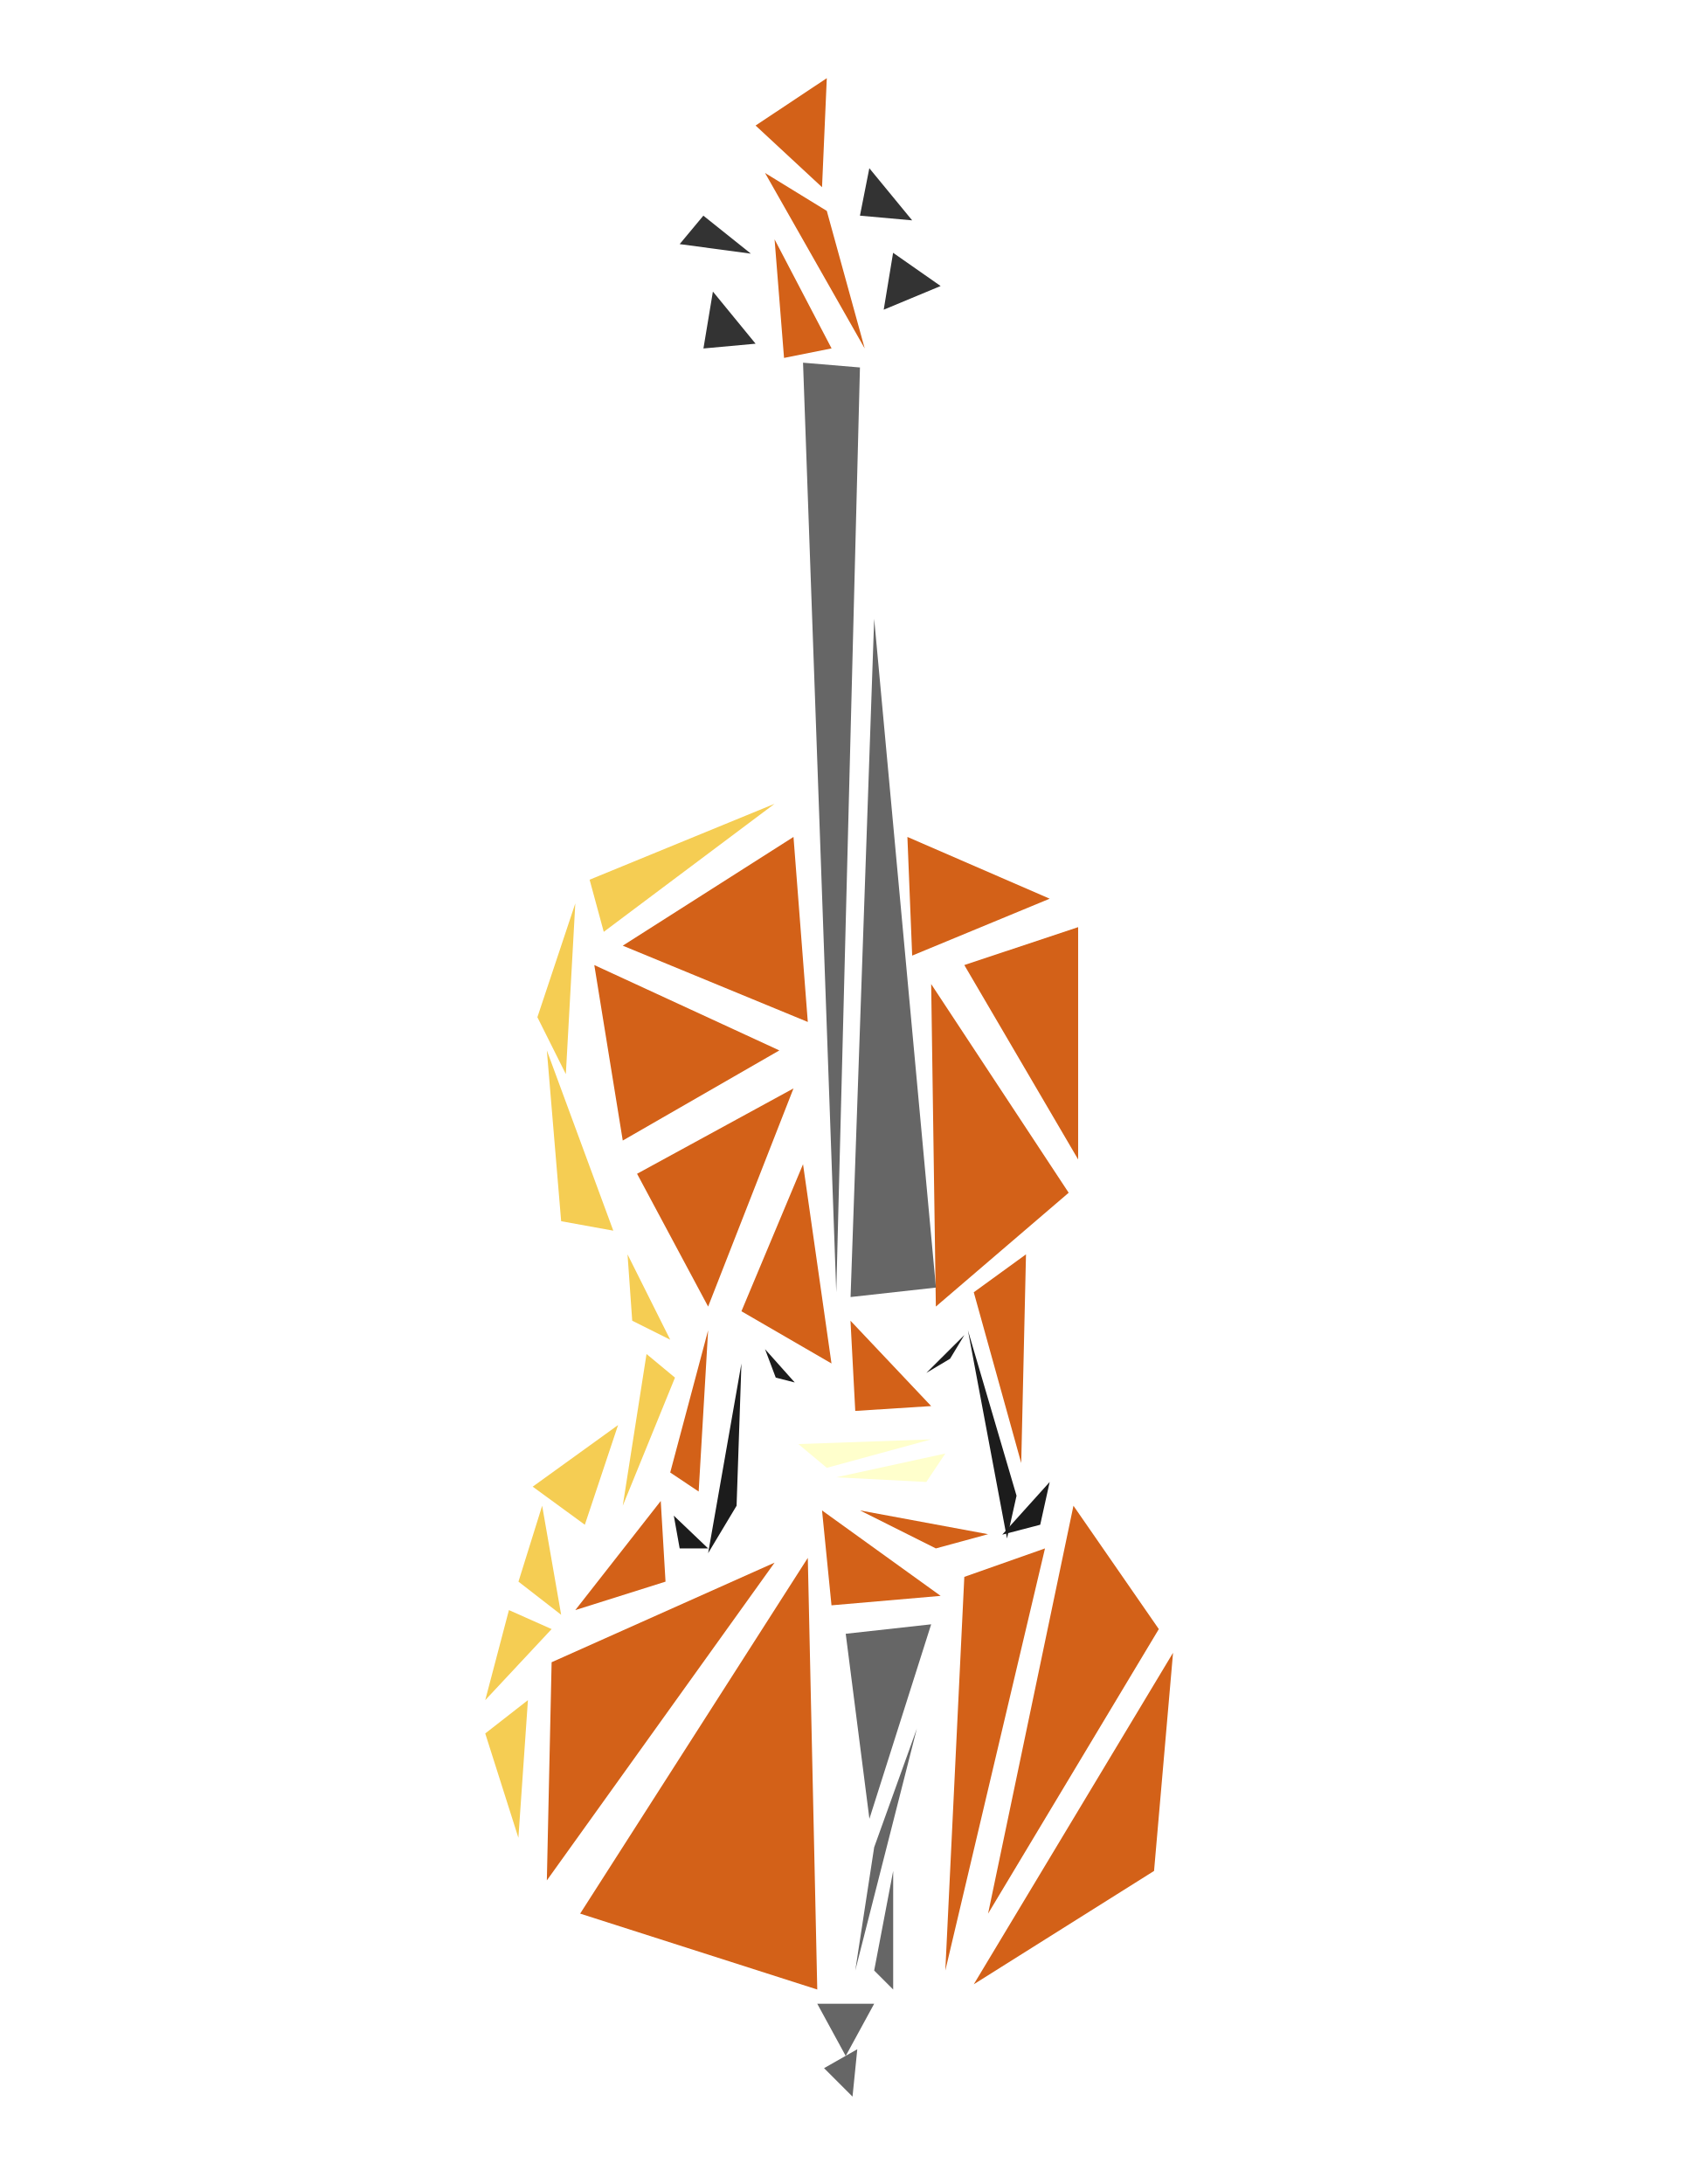
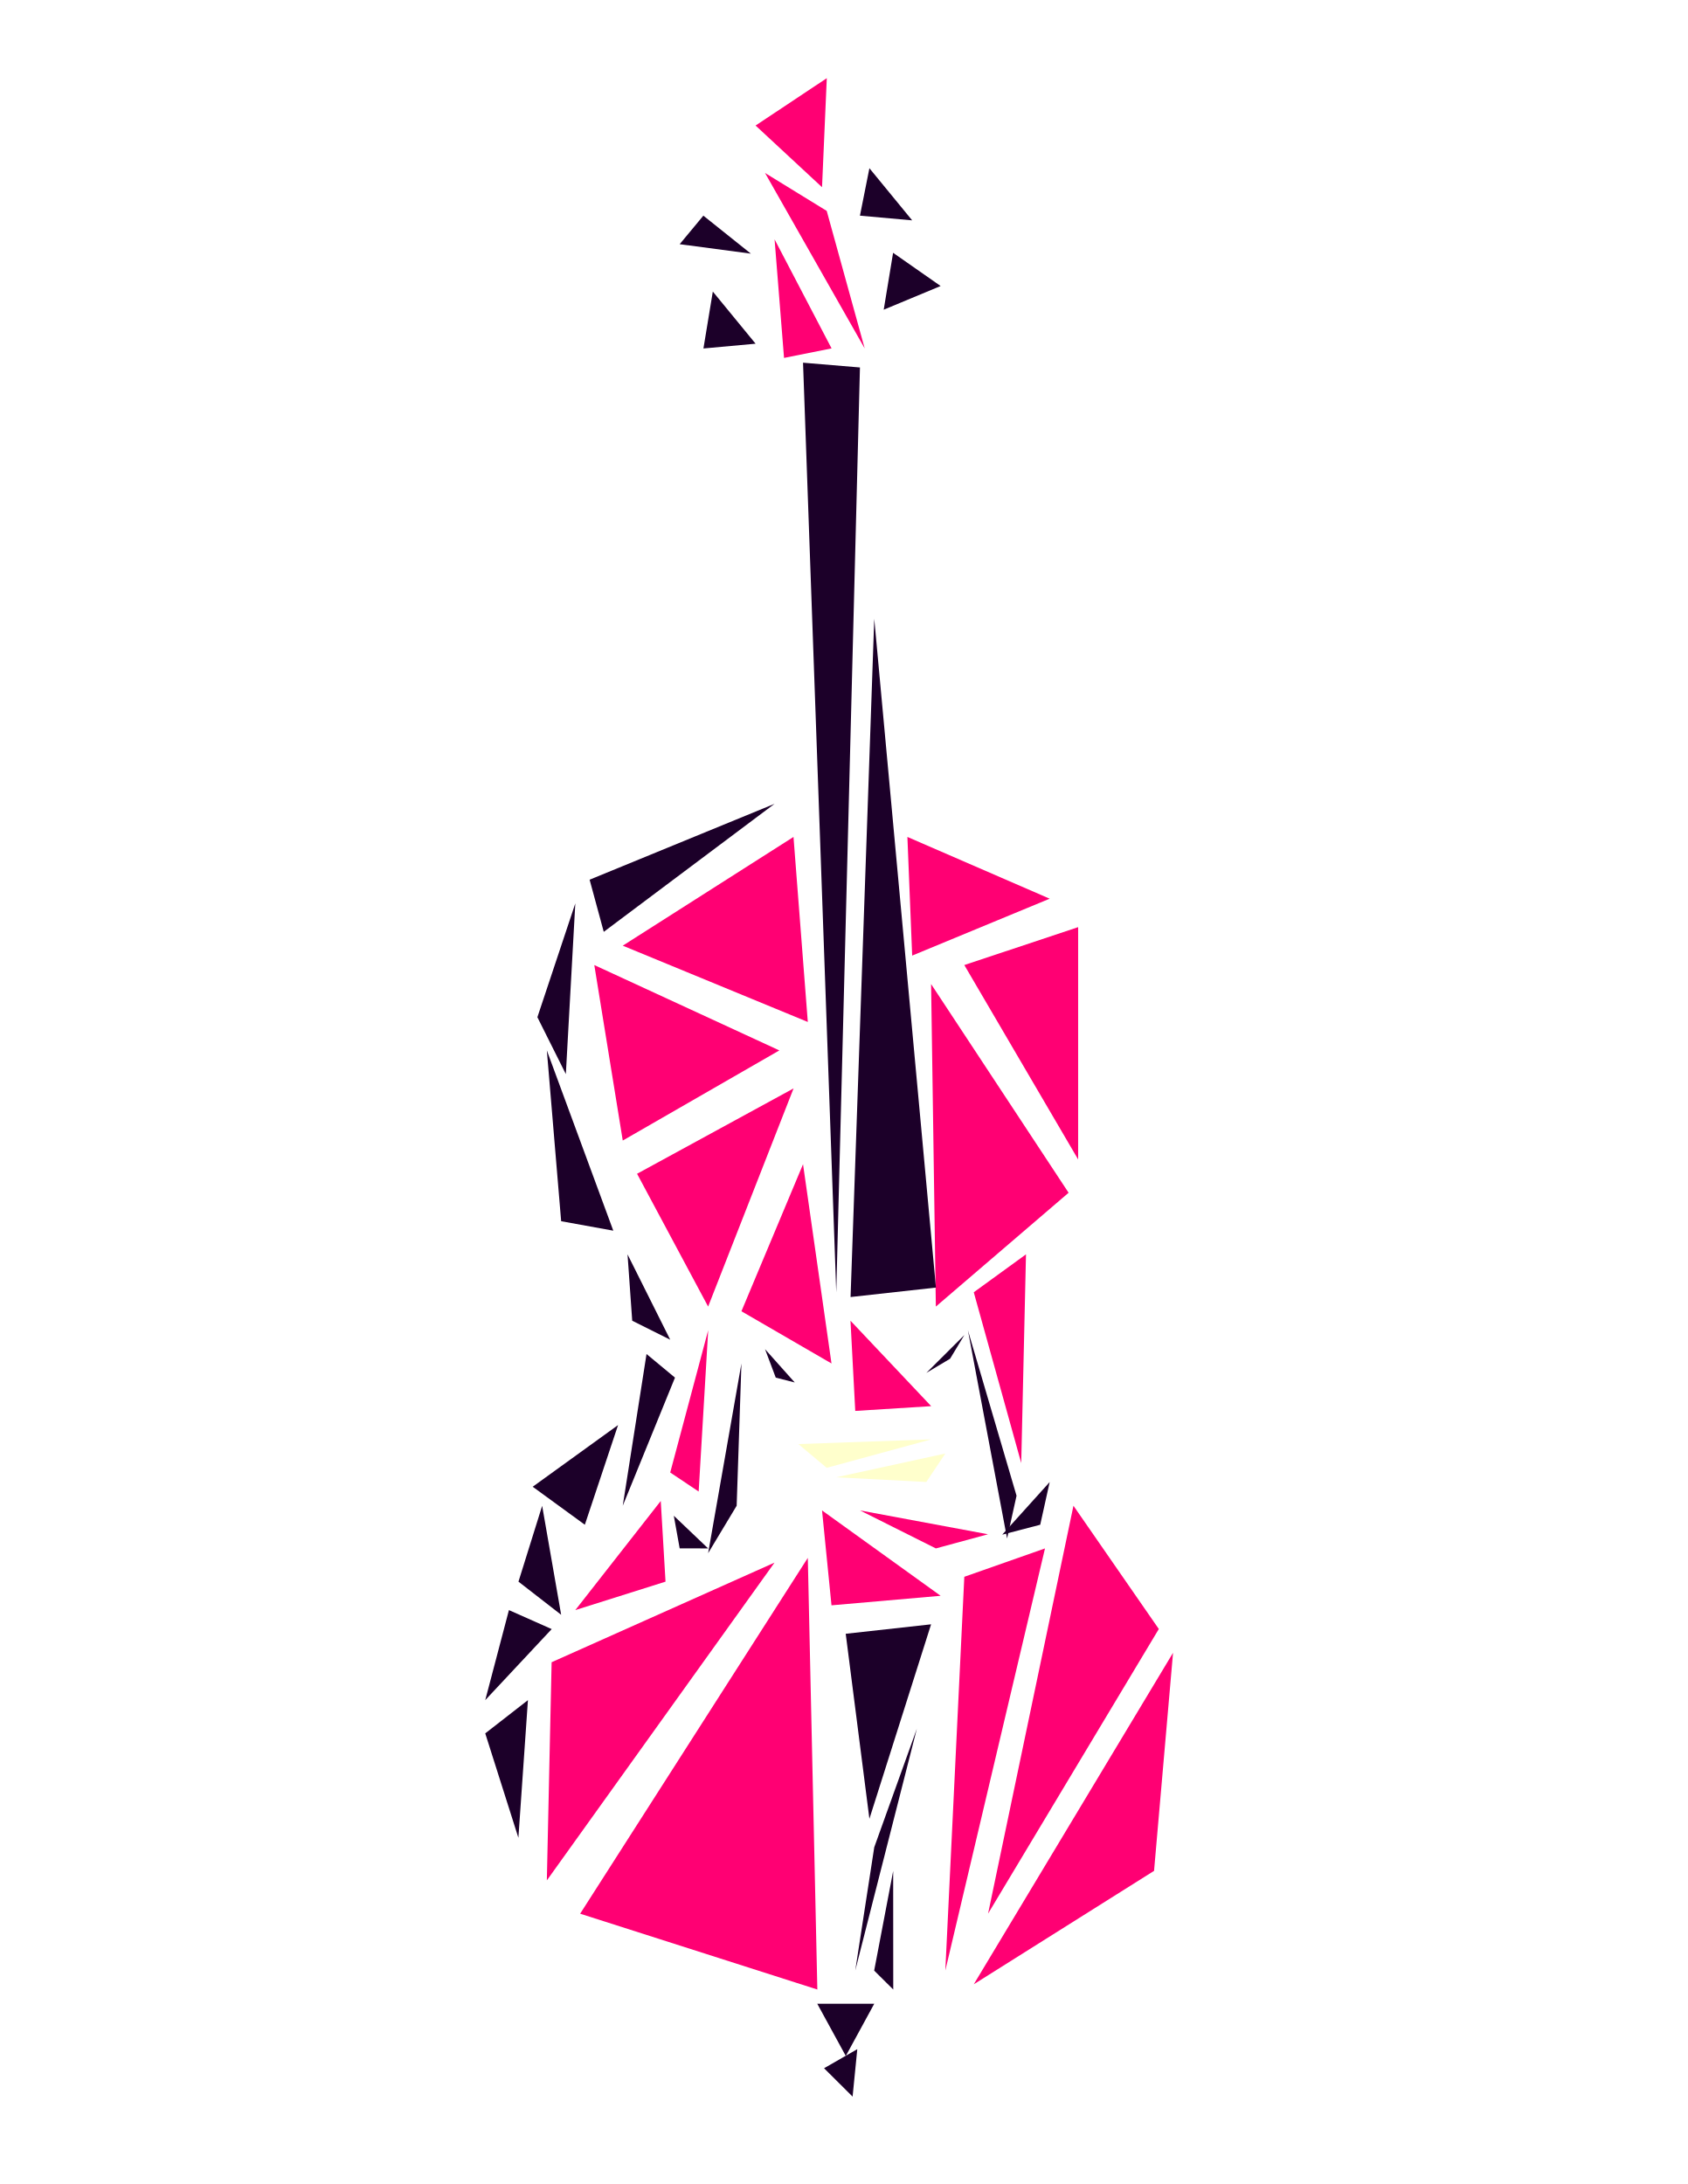
<svg xmlns="http://www.w3.org/2000/svg" xmlns:ns1="http://xml.openoffice.org/svg/export" version="1.2" width="215.9mm" height="279.4mm" viewBox="0 0 21590 27940" preserveAspectRatio="xMidYMid" fill-rule="evenodd" stroke-width="28.222" stroke-linejoin="round" xml:space="preserve">
  <defs class="ClipPathGroup">
    <clipPath id="presentation_clip_path" clipPathUnits="userSpaceOnUse">
      <rect x="0" y="0" width="21590" height="27940" />
+     </clipPath>
+     <clipPath id="presentation_clip_path_shrink" clipPathUnits="userSpaceOnUse">
+       <rect x="21" y="27" width="21547" height="27885" />
    </clipPath>
  </defs>
  <defs class="TextShapeIndex">
    <g ns1:slide="id1" ns1:id-list="id3 id4 id5 id6 id7 id8 id9 id10 id11 id12 id13 id14 id15 id16 id17 id18 id19 id20 id21 id22 id23 id24 id25 id26 id27 id28 id29 id30 id31 id32 id33 id34 id35 id36 id37 id38 id39 id40 id41 id42 id43 id44 id45 id46 id47 id48 id49 id50 id51" />
  </defs>
  <defs class="EmbeddedBulletChars">
-     <g id="bullet-char-template(57356)" transform="scale(0.0004882812,-0.0004882812)">
+     <g id="bullet-char-template-57356" transform="scale(0.0004882812,-0.0004882812)">
      <path d="M 580,1141 L 1163,571 580,0 -4,571 580,1141 Z" />
    </g>
-     <g id="bullet-char-template(57354)" transform="scale(0.0004882812,-0.0004882812)">
+     <g id="bullet-char-template-57354" transform="scale(0.0004882812,-0.0004882812)">
      <path d="M 8,1128 L 1137,1128 1137,0 8,0 8,1128 Z" />
    </g>
-     <g id="bullet-char-template(10146)" transform="scale(0.0004882812,-0.0004882812)">
+     <g id="bullet-char-template-10146" transform="scale(0.0004882812,-0.0004882812)">
      <path d="M 174,0 L 602,739 174,1481 1456,739 174,0 Z M 1358,739 L 309,1346 659,739 1358,739 Z" />
    </g>
-     <g id="bullet-char-template(10132)" transform="scale(0.0004882812,-0.0004882812)">
+     <g id="bullet-char-template-10132" transform="scale(0.0004882812,-0.0004882812)">
      <path d="M 2015,739 L 1276,0 717,0 1260,543 174,543 174,936 1260,936 717,1481 1274,1481 2015,739 Z" />
    </g>
-     <g id="bullet-char-template(10007)" transform="scale(0.0004882812,-0.0004882812)">
+     <g id="bullet-char-template-10007" transform="scale(0.0004882812,-0.0004882812)">
      <path d="M 0,-2 C -7,14 -16,27 -25,37 L 356,567 C 262,823 215,952 215,954 215,979 228,992 255,992 264,992 276,990 289,987 310,991 331,999 354,1012 L 381,999 492,748 772,1049 836,1024 860,1049 C 881,1039 901,1025 922,1006 886,937 835,863 770,784 769,783 710,716 594,584 L 774,223 C 774,196 753,168 711,139 L 727,119 C 717,90 699,76 672,76 641,76 570,178 457,381 L 164,-76 C 142,-110 111,-127 72,-127 30,-127 9,-110 8,-76 1,-67 -2,-52 -2,-32 -2,-23 -1,-13 0,-2 Z" />
    </g>
-     <g id="bullet-char-template(10004)" transform="scale(0.0004882812,-0.0004882812)">
+     <g id="bullet-char-template-10004" transform="scale(0.0004882812,-0.0004882812)">
      <path d="M 285,-33 C 182,-33 111,30 74,156 52,228 41,333 41,471 41,549 55,616 82,672 116,743 169,778 240,778 293,778 328,747 346,684 L 369,508 C 377,444 397,411 428,410 L 1163,1116 C 1174,1127 1196,1133 1229,1133 1271,1133 1292,1118 1292,1087 L 1292,965 C 1292,929 1282,901 1262,881 L 442,47 C 390,-6 338,-33 285,-33 Z" />
    </g>
-     <g id="bullet-char-template(9679)" transform="scale(0.0004882812,-0.0004882812)">
+     <g id="bullet-char-template-9679" transform="scale(0.0004882812,-0.0004882812)">
      <path d="M 813,0 C 632,0 489,54 383,161 276,268 223,411 223,592 223,773 276,916 383,1023 489,1130 632,1184 813,1184 992,1184 1136,1130 1245,1023 1353,916 1407,772 1407,592 1407,412 1353,268 1245,161 1136,54 992,0 813,0 Z" />
    </g>
-     <g id="bullet-char-template(8226)" transform="scale(0.0004882812,-0.0004882812)">
+     <g id="bullet-char-template-8226" transform="scale(0.0004882812,-0.0004882812)">
      <path d="M 346,457 C 273,457 209,483 155,535 101,586 74,649 74,723 74,796 101,859 155,911 209,963 273,989 346,989 419,989 480,963 531,910 582,859 608,796 608,723 608,648 583,586 532,535 482,483 420,457 346,457 Z" />
    </g>
-     <g id="bullet-char-template(8211)" transform="scale(0.0004882812,-0.0004882812)">
+     <g id="bullet-char-template-8211" transform="scale(0.0004882812,-0.0004882812)">
      <path d="M -4,459 L 1135,459 1135,606 -4,606 -4,459 Z" />
+     </g>
+     <g id="bullet-char-template-61548" transform="scale(0.0004882812,-0.0004882812)">
+       <path d="M 173,740 C 173,903 231,1043 346,1159 462,1274 601,1332 765,1332 928,1332 1067,1274 1183,1159 1299,1043 1357,903 1357,740 1357,577 1299,437 1183,322 1067,206 928,148 765,148 601,148 462,206 346,322 231,437 173,577 173,740 Z" />
    </g>
  </defs>
  <defs class="TextEmbeddedBitmaps" />
  <g>
    <g id="id2" class="Master_Slide">
      <g id="bg-id2" class="Background" />
      <g id="bo-id2" class="BackgroundObjects" />
    </g>
  </g>
  <g class="SlideGroup">
    <g>
-       <g id="id1" class="Slide" clip-path="url(#presentation_clip_path)">
-         <g class="Page">
-           <g class="Group">
+       <g id="container-id1">
+         <g id="id1" class="Slide" clip-path="url(#presentation_clip_path)">
+           <g class="Page">
            <g class="com.sun.star.drawing.PolyPolygonShape">
              <g id="id3">
-                 <rect class="BoundingBox" stroke="none" fill="none" x="12456" y="21143" width="2550" height="4244" />
-                 <path fill="rgb(211,97,24)" stroke="none" d="M 14762,23935 L 15005,21144 12456,25385 14762,23935 Z" />
+                 <rect class="BoundingBox" stroke="none" fill="none" x="12456" y="21144" width="2550" height="4243" />
+                 <path fill="rgb(255,0,115)" stroke="none" d="M 14762,23934 L 15005,21144 12456,25385 14762,23934 Z" />
              </g>
            </g>
            <g class="com.sun.star.drawing.PolyPolygonShape">
              <g id="id4">
                <rect class="BoundingBox" stroke="none" fill="none" x="7420" y="19930" width="3036" height="5524" />
-                 <path fill="rgb(211,97,24)" stroke="none" d="M 10454,25452 L 10333,19930 7421,24481 10454,25452 Z" />
+                 <path fill="rgb(255,0,115)" stroke="none" d="M 10455,25452 L 10333,19930 7421,24482 10455,25452 Z" />
              </g>
            </g>
            <g class="com.sun.star.drawing.PolyPolygonShape">
              <g id="id5">
                <rect class="BoundingBox" stroke="none" fill="none" x="6995" y="19991" width="2914" height="4067" />
-                 <path fill="rgb(211,97,24)" stroke="none" d="M 9908,19991 L 7056,21265 6995,24056 9908,19991 Z" />
+                 <path fill="rgb(255,0,115)" stroke="none" d="M 9907,19991 L 7056,21265 6995,24056 9907,19991 Z" />
              </g>
            </g>
            <g class="com.sun.star.drawing.PolyPolygonShape">
              <g id="id6">
                <rect class="BoundingBox" stroke="none" fill="none" x="12092" y="19808" width="1276" height="5403" />
-                 <path fill="rgb(211,97,24)" stroke="none" d="M 13367,19809 L 12335,20173 12092,25209 13367,19809 Z" />
+                 <path fill="rgb(255,0,115)" stroke="none" d="M 13367,19809 L 12335,20172 12092,25209 13367,19809 Z" />
              </g>
            </g>
            <g class="com.sun.star.drawing.PolyPolygonShape">
              <g id="id7">
-                 <rect class="BoundingBox" stroke="none" fill="none" x="7359" y="19202" width="1155" height="1398" />
-                 <path fill="rgb(211,97,24)" stroke="none" d="M 8513,20234 L 8452,19202 7359,20598 8513,20234 Z" />
+                 <rect class="BoundingBox" stroke="none" fill="none" x="7359" y="19202" width="1156" height="1398" />
+                 <path fill="rgb(255,0,115)" stroke="none" d="M 8513,20234 L 8452,19202 7359,20598 8513,20234 Z" />
              </g>
            </g>
            <g class="com.sun.star.drawing.PolyPolygonShape">
              <g id="id8">
                <rect class="BoundingBox" stroke="none" fill="none" x="8148" y="13923" width="2004" height="2793" />
-                 <path fill="rgb(211,97,24)" stroke="none" d="M 9058,16715 L 10150,13924 8149,15016 9058,16715 Z" />
+                 <path fill="rgb(255,0,115)" stroke="none" d="M 9058,16715 L 10151,13924 8149,15016 9058,16715 Z" />
              </g>
            </g>
            <g class="com.sun.star.drawing.PolyPolygonShape">
              <g id="id9">
-                 <rect class="BoundingBox" stroke="none" fill="none" x="12638" y="19263" width="2187" height="5220" />
-                 <path fill="rgb(211,97,24)" stroke="none" d="M 14823,20841 L 13731,19263 12639,24481 14823,20841 Z" />
+                 <rect class="BoundingBox" stroke="none" fill="none" x="12638" y="19262" width="2186" height="5221" />
+                 <path fill="rgb(255,0,115)" stroke="none" d="M 14823,20840 L 13731,19263 12639,24481 14823,20840 Z" />
              </g>
            </g>
            <g class="com.sun.star.drawing.PolyPolygonShape">
              <g id="id10">
                <rect class="BoundingBox" stroke="none" fill="none" x="7602" y="12346" width="2368" height="2246" />
-                 <path fill="rgb(211,97,24)" stroke="none" d="M 9969,13438 L 7602,12346 7966,14591 9969,13438 Z" />
+                 <path fill="rgb(255,0,115)" stroke="none" d="M 9969,13438 L 7602,12346 7966,14591 9969,13438 Z" />
              </g>
            </g>
            <g class="com.sun.star.drawing.PolyPolygonShape">
              <g id="id11">
                <rect class="BoundingBox" stroke="none" fill="none" x="11910" y="12588" width="1761" height="4128" />
-                 <path fill="rgb(211,97,24)" stroke="none" d="M 13670,15259 L 11911,12589 11971,16715 13670,15259 Z" />
+                 <path fill="rgb(255,0,115)" stroke="none" d="M 13669,15259 L 11910,12589 11971,16715 13669,15259 Z" />
              </g>
            </g>
            <g class="com.sun.star.drawing.PolyPolygonShape">
              <g id="id12">
-                 <rect class="BoundingBox" stroke="none" fill="none" x="12334" y="11860" width="1459" height="2975" />
-                 <path fill="rgb(211,97,24)" stroke="none" d="M 13791,14833 L 13791,11861 12335,12346 13791,14833 Z" />
+                 <rect class="BoundingBox" stroke="none" fill="none" x="12334" y="11861" width="1459" height="2974" />
+                 <path fill="rgb(255,0,115)" stroke="none" d="M 13791,14833 L 13791,11861 12335,12346 13791,14833 Z" />
              </g>
            </g>
            <g class="com.sun.star.drawing.PolyPolygonShape">
              <g id="id13">
                <rect class="BoundingBox" stroke="none" fill="none" x="7966" y="10707" width="2369" height="2369" />
-                 <path fill="rgb(211,97,24)" stroke="none" d="M 10333,13074 L 10150,10707 7966,12098 10333,13074 Z" />
+                 <path fill="rgb(255,0,115)" stroke="none" d="M 10333,13074 L 10150,10707 7966,12098 10333,13074 Z" />
              </g>
            </g>
            <g class="com.sun.star.drawing.PolyPolygonShape">
              <g id="id14">
-                 <rect class="BoundingBox" stroke="none" fill="none" x="11606" y="10707" width="1823" height="1519" />
-                 <path fill="rgb(211,97,24)" stroke="none" d="M 13427,11497 L 11607,10707 11668,12225 13427,11497 Z" />
+                 <rect class="BoundingBox" stroke="none" fill="none" x="11606" y="10706" width="1823" height="1520" />
+                 <path fill="rgb(255,0,115)" stroke="none" d="M 13427,11497 L 11607,10707 11668,12225 13427,11497 Z" />
              </g>
            </g>
            <g class="com.sun.star.drawing.PolyPolygonShape">
              <g id="id15">
-                 <rect class="BoundingBox" stroke="none" fill="none" x="12380" y="17017" width="624" height="2666" />
-                 <path fill="rgb(28,28,28)" stroke="none" d="M 13003,19135 L 12381,17018 12881,19682 13003,19135 Z" />
+                 <rect class="BoundingBox" stroke="none" fill="none" x="12380" y="17018" width="624" height="2665" />
+                 <path fill="rgb(28,0,41)" stroke="none" d="M 13003,19135 L 12381,17018 12882,19682 13003,19135 Z" />
              </g>
            </g>
            <g class="com.sun.star.drawing.PolyPolygonShape">
              <g id="id16">
-                 <rect class="BoundingBox" stroke="none" fill="none" x="12820" y="18959" width="609" height="675" />
-                 <path fill="rgb(28,28,28)" stroke="none" d="M 13427,18959 L 12820,19633 13306,19506 13427,18959 Z" />
+                 <rect class="BoundingBox" stroke="none" fill="none" x="12820" y="18959" width="608" height="675" />
+                 <path fill="rgb(28,0,41)" stroke="none" d="M 13427,18960 L 12820,19633 13306,19506 13427,18960 Z" />
              </g>
            </g>
            <g class="com.sun.star.drawing.PolyPolygonShape">
              <g id="id17">
-                 <rect class="BoundingBox" stroke="none" fill="none" x="11849" y="17078" width="488" height="488" />
-                 <path fill="rgb(28,28,28)" stroke="none" d="M 12336,17079 L 11849,17564 12153,17382 12336,17079 Z" />
+                 <rect class="BoundingBox" stroke="none" fill="none" x="11849" y="17079" width="488" height="487" />
+                 <path fill="rgb(28,0,41)" stroke="none" d="M 12336,17079 L 11849,17564 12153,17382 12336,17079 Z" />
              </g>
            </g>
            <g class="com.sun.star.drawing.PolyPolygonShape">
              <g id="id18">
                <rect class="BoundingBox" stroke="none" fill="none" x="9058" y="17442" width="427" height="2429" />
-                 <path fill="rgb(28,28,28)" stroke="none" d="M 9422,19263 L 9484,17443 9058,19870 9422,19263 Z" />
+                 <path fill="rgb(28,0,41)" stroke="none" d="M 9423,19263 L 9484,17443 9058,19870 9423,19263 Z" />
              </g>
            </g>
            <g class="com.sun.star.drawing.PolyPolygonShape">
              <g id="id19">
                <rect class="BoundingBox" stroke="none" fill="none" x="8618" y="19390" width="442" height="420" />
-                 <path fill="rgb(28,28,28)" stroke="none" d="M 9058,19809 L 8619,19390 8694,19809 9058,19809 Z" />
+                 <path fill="rgb(28,0,41)" stroke="none" d="M 9058,19809 L 8619,19391 8694,19808 9058,19809 Z" />
              </g>
            </g>
            <g class="com.sun.star.drawing.PolyPolygonShape">
              <g id="id20">
                <rect class="BoundingBox" stroke="none" fill="none" x="9786" y="17260" width="381" height="427" />
-                 <path fill="rgb(28,28,28)" stroke="none" d="M 10166,17686 L 9786,17260 9923,17624 10166,17686 Z" />
+                 <path fill="rgb(28,0,41)" stroke="none" d="M 10166,17686 L 9786,17260 9923,17624 10166,17686 Z" />
              </g>
            </g>
            <g class="com.sun.star.drawing.PolyPolygonShape">
              <g id="id21">
-                 <rect class="BoundingBox" stroke="none" fill="none" x="9483" y="14894" width="1154" height="2550" />
-                 <path fill="rgb(211,97,24)" stroke="none" d="M 10636,17443 L 10272,14894 9484,16775 10636,17443 Z" />
+                 <rect class="BoundingBox" stroke="none" fill="none" x="9483" y="14894" width="1155" height="2550" />
+                 <path fill="rgb(255,0,115)" stroke="none" d="M 10636,17443 L 10272,14894 9484,16775 10636,17443 Z" />
              </g>
            </g>
            <g class="com.sun.star.drawing.PolyPolygonShape">
              <g id="id22">
                <rect class="BoundingBox" stroke="none" fill="none" x="8572" y="17017" width="488" height="2065" />
-                 <path fill="rgb(211,97,24)" stroke="none" d="M 8937,19081 L 9058,17018 8573,18838 8937,19081 Z" />
+                 <path fill="rgb(255,0,115)" stroke="none" d="M 8937,19081 L 9059,17017 8573,18838 8937,19081 Z" />
              </g>
            </g>
            <g class="com.sun.star.drawing.PolyPolygonShape">
              <g id="id23">
-                 <rect class="BoundingBox" stroke="none" fill="none" x="12456" y="16046" width="670" height="2672" />
-                 <path fill="rgb(211,97,24)" stroke="none" d="M 13063,18717 L 13124,16047 12456,16532 13063,18717 Z" />
+                 <rect class="BoundingBox" stroke="none" fill="none" x="12456" y="16046" width="669" height="2672" />
+                 <path fill="rgb(255,0,115)" stroke="none" d="M 13063,18717 L 13124,16047 12456,16532 13063,18717 Z" />
              </g>
            </g>
            <g class="com.sun.star.drawing.PolyPolygonShape">
              <g id="id24">
-                 <rect class="BoundingBox" stroke="none" fill="none" x="6207" y="21750" width="547" height="1762" />
-                 <path fill="rgb(245,205,83)" stroke="none" d="M 6753,21750 L 6207,22176 6631,23511 6753,21750 Z" />
+                 <rect class="BoundingBox" stroke="none" fill="none" x="6206" y="21750" width="548" height="1762" />
+                 <path fill="rgb(28,0,41)" stroke="none" d="M 6753,21750 L 6207,22175 6631,23511 6753,21750 Z" />
              </g>
            </g>
            <g class="com.sun.star.drawing.PolyPolygonShape">
              <g id="id25">
-                 <rect class="BoundingBox" stroke="none" fill="none" x="6206" y="20598" width="852" height="1154" />
-                 <path fill="rgb(245,205,83)" stroke="none" d="M 7056,20841 L 6510,20598 6207,21750 7056,20841 Z" />
+                 <rect class="BoundingBox" stroke="none" fill="none" x="6207" y="20598" width="851" height="1154" />
+                 <path fill="rgb(28,0,41)" stroke="none" d="M 7057,20841 L 6510,20598 6207,21750 7057,20841 Z" />
              </g>
            </g>
            <g class="com.sun.star.drawing.PolyPolygonShape">
              <g id="id26">
-                 <rect class="BoundingBox" stroke="none" fill="none" x="6632" y="19263" width="547" height="1397" />
-                 <path fill="rgb(245,205,83)" stroke="none" d="M 6935,19263 L 6632,20234 7178,20658 6935,19263 Z" />
+                 <rect class="BoundingBox" stroke="none" fill="none" x="6632" y="19263" width="548" height="1397" />
+                 <path fill="rgb(28,0,41)" stroke="none" d="M 6935,19264 L 6632,20234 7178,20658 6935,19264 Z" />
              </g>
            </g>
            <g class="com.sun.star.drawing.PolyPolygonShape">
              <g id="id27">
                <rect class="BoundingBox" stroke="none" fill="none" x="6813" y="18231" width="1094" height="1276" />
-                 <path fill="rgb(245,205,83)" stroke="none" d="M 7906,18231 L 6814,19019 7481,19506 7906,18231 Z" />
+                 <path fill="rgb(28,0,41)" stroke="none" d="M 7906,18231 L 6814,19020 7481,19506 7906,18231 Z" />
              </g>
            </g>
            <g class="com.sun.star.drawing.PolyPolygonShape">
              <g id="id28">
-                 <rect class="BoundingBox" stroke="none" fill="none" x="7966" y="17321" width="670" height="1944" />
-                 <path fill="rgb(245,205,83)" stroke="none" d="M 8634,17624 L 8270,17322 7966,19263 8634,17624 Z" />
+                 <rect class="BoundingBox" stroke="none" fill="none" x="7966" y="17321" width="669" height="1944" />
+                 <path fill="rgb(28,0,41)" stroke="none" d="M 8634,17624 L 8270,17322 7966,19263 8634,17624 Z" />
              </g>
            </g>
            <g class="com.sun.star.drawing.PolyPolygonShape">
              <g id="id29">
                <rect class="BoundingBox" stroke="none" fill="none" x="8027" y="16046" width="547" height="1095" />
-                 <path fill="rgb(245,205,83)" stroke="none" d="M 8027,16047 L 8087,16896 8573,17139 8027,16047 Z" />
+                 <path fill="rgb(28,0,41)" stroke="none" d="M 8027,16047 L 8087,16896 8573,17139 8027,16047 Z" />
              </g>
            </g>
            <g class="com.sun.star.drawing.PolyPolygonShape">
              <g id="id30">
                <rect class="BoundingBox" stroke="none" fill="none" x="6995" y="13438" width="851" height="2307" />
-                 <path fill="rgb(245,205,83)" stroke="none" d="M 7845,15744 L 7178,15623 6995,13438 7845,15744 Z" />
+                 <path fill="rgb(28,0,41)" stroke="none" d="M 7845,15744 L 7178,15623 6995,13438 7845,15744 Z" />
              </g>
            </g>
            <g class="com.sun.star.drawing.PolyPolygonShape">
              <g id="id31">
                <rect class="BoundingBox" stroke="none" fill="none" x="6873" y="11556" width="488" height="2187" />
-                 <path fill="rgb(245,205,83)" stroke="none" d="M 7359,11557 L 6874,13013 7238,13741 7359,11557 Z" />
+                 <path fill="rgb(28,0,41)" stroke="none" d="M 7359,11557 L 6874,13013 7238,13741 7359,11557 Z" />
              </g>
            </g>
            <g class="com.sun.star.drawing.PolyPolygonShape">
              <g id="id32">
                <rect class="BoundingBox" stroke="none" fill="none" x="7541" y="10283" width="2368" height="1639" />
-                 <path fill="rgb(245,205,83)" stroke="none" d="M 7723,11921 L 7542,11254 9908,10283 7723,11921 Z" />
+                 <path fill="rgb(28,0,41)" stroke="none" d="M 7723,11921 L 7542,11254 9908,10283 7723,11921 Z" />
              </g>
            </g>
            <g class="com.sun.star.drawing.PolyPolygonShape">
              <g id="id33">
                <rect class="BoundingBox" stroke="none" fill="none" x="10818" y="20779" width="1094" height="2490" />
-                 <path fill="rgb(102,102,102)" stroke="none" d="M 11911,20780 L 10818,20901 11121,23268 11911,20780 Z" />
+                 <path fill="rgb(28,0,41)" stroke="none" d="M 11910,20780 L 10818,20901 11121,23268 11910,20780 Z" />
              </g>
            </g>
            <g class="com.sun.star.drawing.PolyPolygonShape">
              <g id="id34">
-                 <rect class="BoundingBox" stroke="none" fill="none" x="10939" y="22114" width="791" height="3097" />
-                 <path fill="rgb(102,102,102)" stroke="none" d="M 11728,22114 L 11182,23632 10940,25209 11728,22114 Z" />
+                 <rect class="BoundingBox" stroke="none" fill="none" x="10939" y="22114" width="790" height="3097" />
+                 <path fill="rgb(28,0,41)" stroke="none" d="M 11728,22115 L 11183,23632 10940,25209 11728,22115 Z" />
              </g>
            </g>
            <g class="com.sun.star.drawing.PolyPolygonShape">
              <g id="id35">
                <rect class="BoundingBox" stroke="none" fill="none" x="11182" y="23934" width="245" height="1520" />
-                 <path fill="rgb(102,102,102)" stroke="none" d="M 11425,25452 L 11182,25209 11425,23935 11425,25452 Z" />
+                 <path fill="rgb(28,0,41)" stroke="none" d="M 11426,25452 L 11182,25210 11425,23935 11426,25452 Z" />
              </g>
            </g>
            <g class="com.sun.star.drawing.PolyPolygonShape">
              <g id="id36">
                <rect class="BoundingBox" stroke="none" fill="none" x="10454" y="25633" width="730" height="670" />
-                 <path fill="rgb(102,102,102)" stroke="none" d="M 11182,25634 L 10454,25634 10818,26302 11182,25634 Z" />
+                 <path fill="rgb(28,0,41)" stroke="none" d="M 11183,25634 L 10454,25634 10819,26302 11183,25634 Z" />
              </g>
            </g>
            <g class="com.sun.star.drawing.PolyPolygonShape">
              <g id="id37">
                <rect class="BoundingBox" stroke="none" fill="none" x="10541" y="26215" width="426" height="609" />
-                 <path fill="rgb(102,102,102)" stroke="none" d="M 10966,26216 L 10541,26458 10905,26822 10966,26216 Z" />
+                 <path fill="rgb(28,0,41)" stroke="none" d="M 10966,26215 L 10541,26459 10906,26822 10966,26215 Z" />
              </g>
            </g>
            <g class="com.sun.star.drawing.PolyPolygonShape">
              <g id="id38">
                <rect class="BoundingBox" stroke="none" fill="none" x="10271" y="4639" width="730" height="11895" />
-                 <path fill="rgb(102,102,102)" stroke="none" d="M 11000,4701 L 10272,4640 10697,16532 11000,4701 Z" />
+                 <path fill="rgb(28,0,41)" stroke="none" d="M 11000,4701 L 10272,4640 10697,16532 11000,4701 Z" />
              </g>
            </g>
            <g class="com.sun.star.drawing.PolyPolygonShape">
              <g id="id39">
                <rect class="BoundingBox" stroke="none" fill="none" x="10879" y="7916" width="1094" height="8679" />
-                 <path fill="rgb(102,102,102)" stroke="none" d="M 11972,16472 L 10880,16593 11182,7916 11972,16472 Z" />
+                 <path fill="rgb(28,0,41)" stroke="none" d="M 11972,16472 L 10880,16593 11183,7916 11972,16472 Z" />
              </g>
            </g>
            <g class="com.sun.star.drawing.PolyPolygonShape">
              <g id="id40">
                <rect class="BoundingBox" stroke="none" fill="none" x="10211" y="18413" width="1701" height="366" />
-                 <path fill="rgb(255,255,204)" stroke="none" d="M 11911,18414 L 10212,18474 10576,18778 11911,18414 Z" />
+                 <path fill="rgb(255,255,204)" stroke="none" d="M 11911,18414 L 10212,18474 10575,18778 11911,18414 Z" />
              </g>
            </g>
            <g class="com.sun.star.drawing.PolyPolygonShape">
              <g id="id41">
-                 <rect class="BoundingBox" stroke="none" fill="none" x="10697" y="18595" width="1397" height="366" />
+                 <rect class="BoundingBox" stroke="none" fill="none" x="10697" y="18595" width="1396" height="366" />
                <path fill="rgb(255,255,204)" stroke="none" d="M 12092,18595 L 10697,18899 11849,18959 12092,18595 Z" />
              </g>
            </g>
            <g class="com.sun.star.drawing.PolyPolygonShape">
              <g id="id42">
-                 <rect class="BoundingBox" stroke="none" fill="none" x="9665" y="1000" width="912" height="1397" />
-                 <path fill="rgb(211,97,24)" stroke="none" d="M 10515,2395 L 10576,1000 9665,1606 10515,2395 Z" />
+                 <rect class="BoundingBox" stroke="none" fill="none" x="9665" y="999" width="912" height="1398" />
+                 <path fill="rgb(255,0,115)" stroke="none" d="M 10515,2395 L 10576,1000 9665,1606 10515,2395 Z" />
              </g>
            </g>
            <g class="com.sun.star.drawing.PolyPolygonShape">
              <g id="id43">
                <rect class="BoundingBox" stroke="none" fill="none" x="9786" y="2212" width="1277" height="2248" />
-                 <path fill="rgb(211,97,24)" stroke="none" d="M 11061,4458 L 10576,2698 9786,2213 11061,4458 Z" />
+                 <path fill="rgb(255,0,115)" stroke="none" d="M 11061,4458 L 10575,2698 9786,2213 11061,4458 Z" />
              </g>
            </g>
            <g class="com.sun.star.drawing.PolyPolygonShape">
              <g id="id44">
-                 <rect class="BoundingBox" stroke="none" fill="none" x="9907" y="3062" width="731" height="1519" />
-                 <path fill="rgb(211,97,24)" stroke="none" d="M 10637,4457 L 9908,3062 10029,4579 10637,4457 Z" />
+                 <rect class="BoundingBox" stroke="none" fill="none" x="9907" y="3062" width="732" height="1519" />
+                 <path fill="rgb(255,0,115)" stroke="none" d="M 10637,4457 L 9908,3062 10029,4579 10637,4457 Z" />
              </g>
            </g>
            <g class="com.sun.star.drawing.PolyPolygonShape">
              <g id="id45">
-                 <rect class="BoundingBox" stroke="none" fill="none" x="11303" y="3234" width="730" height="730" />
-                 <path fill="rgb(51,51,51)" stroke="none" d="M 12032,3659 L 11424,3234 11304,3962 12032,3659 Z" />
+                 <rect class="BoundingBox" stroke="none" fill="none" x="11303" y="3234" width="731" height="730" />
+                 <path fill="rgb(28,0,41)" stroke="none" d="M 12032,3659 L 11424,3234 11304,3962 12032,3659 Z" />
              </g>
            </g>
            <g class="com.sun.star.drawing.PolyPolygonShape">
              <g id="id46">
-                 <rect class="BoundingBox" stroke="none" fill="none" x="8998" y="3729" width="669" height="731" />
-                 <path fill="rgb(51,51,51)" stroke="none" d="M 9665,4397 L 9119,3730 8998,4458 9665,4397 Z" />
+                 <rect class="BoundingBox" stroke="none" fill="none" x="8998" y="3730" width="668" height="730" />
+                 <path fill="rgb(28,0,41)" stroke="none" d="M 9665,4397 L 9118,3730 8998,4458 9665,4397 Z" />
              </g>
            </g>
            <g class="com.sun.star.drawing.PolyPolygonShape">
              <g id="id47">
-                 <rect class="BoundingBox" stroke="none" fill="none" x="8694" y="2759" width="912" height="487" />
-                 <path fill="rgb(51,51,51)" stroke="none" d="M 9605,3245 L 8997,2759 8694,3123 9605,3245 Z" />
+                 <rect class="BoundingBox" stroke="none" fill="none" x="8694" y="2758" width="913" height="488" />
+                 <path fill="rgb(28,0,41)" stroke="none" d="M 9605,3245 L 8997,2759 8694,3124 9605,3245 Z" />
              </g>
            </g>
            <g class="com.sun.star.drawing.PolyPolygonShape">
              <g id="id48">
                <rect class="BoundingBox" stroke="none" fill="none" x="10999" y="2152" width="670" height="669" />
-                 <path fill="rgb(51,51,51)" stroke="none" d="M 11668,2819 L 11120,2152 11000,2759 11668,2819 Z" />
+                 <path fill="rgb(28,0,41)" stroke="none" d="M 11668,2819 L 11121,2152 11000,2759 11668,2819 Z" />
              </g>
            </g>
            <g class="com.sun.star.drawing.PolyPolygonShape">
              <g id="id49">
-                 <rect class="BoundingBox" stroke="none" fill="none" x="10514" y="19323" width="1519" height="1215" />
-                 <path fill="rgb(211,97,24)" stroke="none" d="M 12032,20416 L 10515,19323 10636,20537 12032,20416 Z" />
+                 <rect class="BoundingBox" stroke="none" fill="none" x="10514" y="19322" width="1520" height="1216" />
+                 <path fill="rgb(255,0,115)" stroke="none" d="M 12032,20415 L 10515,19323 10636,20537 12032,20415 Z" />
              </g>
            </g>
            <g class="com.sun.star.drawing.PolyPolygonShape">
              <g id="id50">
                <rect class="BoundingBox" stroke="none" fill="none" x="11000" y="19323" width="1640" height="487" />
-                 <path fill="rgb(211,97,24)" stroke="none" d="M 11971,19809 L 12639,19627 11001,19323 11971,19809 Z" />
+                 <path fill="rgb(255,0,115)" stroke="none" d="M 11971,19809 L 12638,19628 11001,19323 11971,19809 Z" />
              </g>
            </g>
            <g class="com.sun.star.drawing.PolyPolygonShape">
              <g id="id51">
-                 <rect class="BoundingBox" stroke="none" fill="none" x="10878" y="16896" width="1034" height="1155" />
-                 <path fill="rgb(211,97,24)" stroke="none" d="M 11911,17988 L 10879,16896 10940,18050 11911,17988 Z" />
+                 <rect class="BoundingBox" stroke="none" fill="none" x="10878" y="16895" width="1034" height="1156" />
+                 <path fill="rgb(255,0,115)" stroke="none" d="M 11911,17989 L 10879,16896 10940,18050 11911,17989 Z" />
              </g>
            </g>
          </g>
        </g>
      </g>
    </g>
  </g>
</svg>
